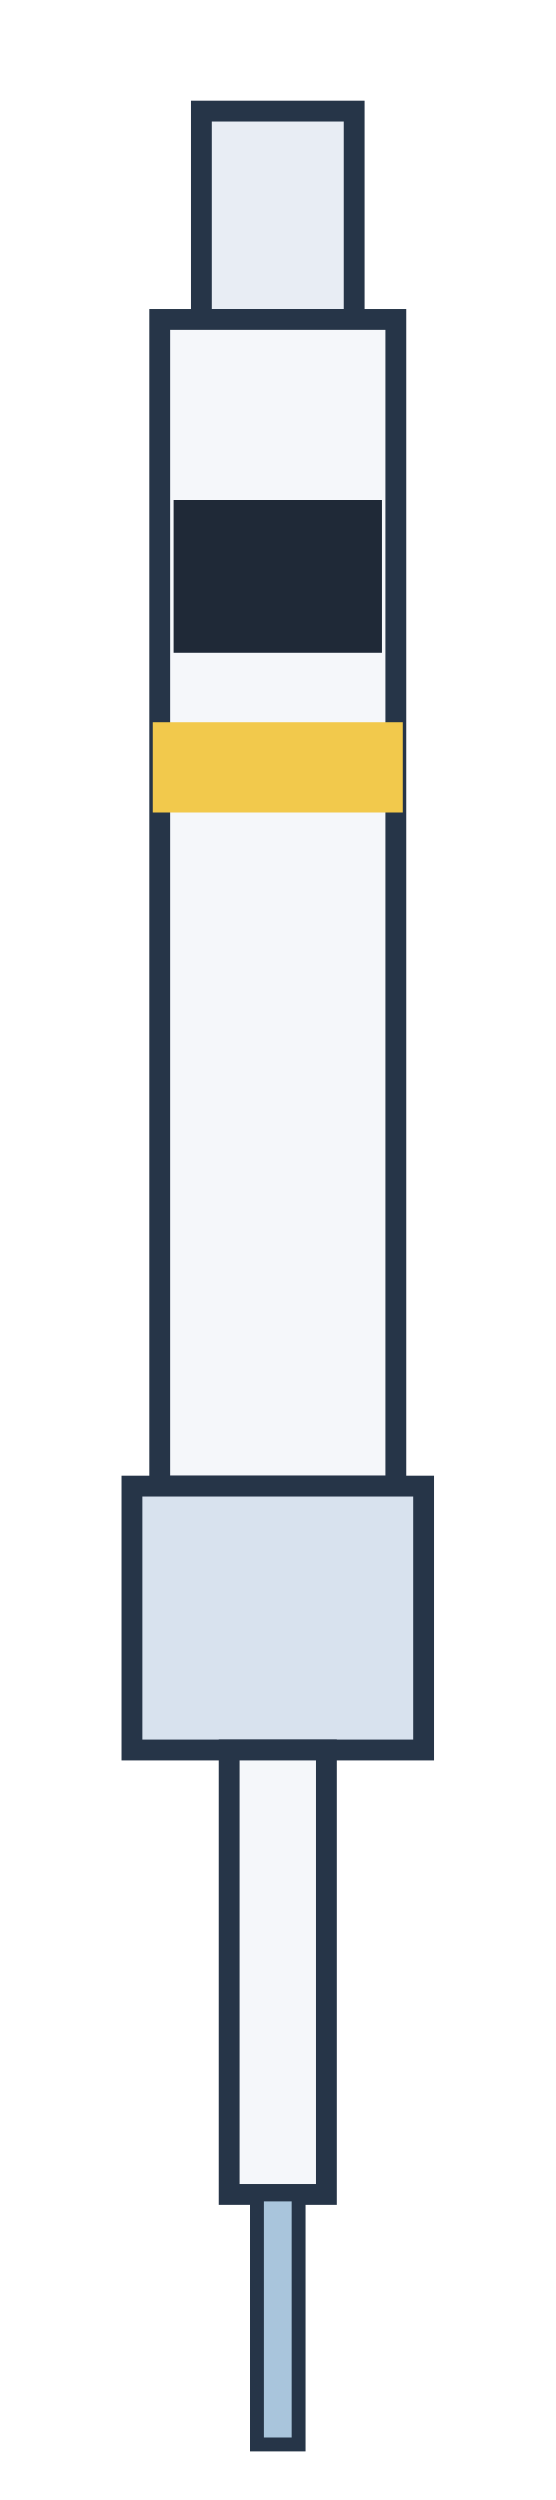
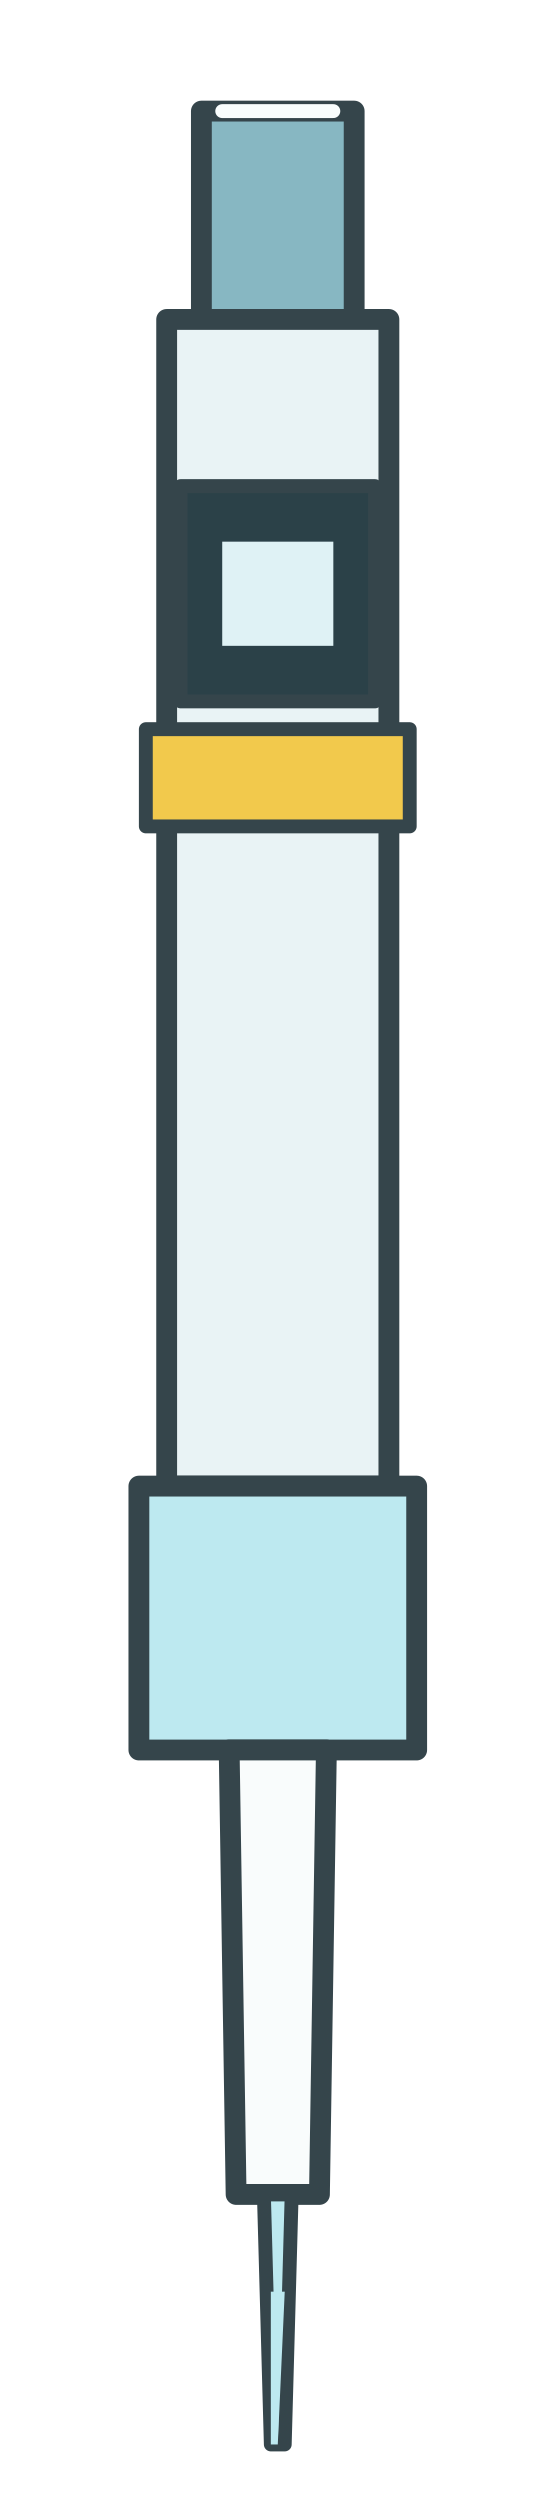
<svg xmlns="http://www.w3.org/2000/svg" viewBox="0 0 80 360">
-   <path d="M29 16h22v30H29z" fill="#e8edf4" stroke="#263548" stroke-width="3" />
-   <path d="M23 46h34v168H23z" fill="#f5f7fa" stroke="#263548" stroke-width="3" />
-   <path d="M19 214h42v38H19z" fill="#d8e2ee" stroke="#263548" stroke-width="3" />
-   <path d="M25 72h30v22H25z" fill="#1f2937" />
-   <path d="M22 104h36v13H22z" fill="#f2c94c" />
-   <path d="M33 252h14v64H33z" fill="#f5f7fa" stroke="#263548" stroke-width="3" />
-   <path d="M37 316h6v36h-6z" fill="#a9c5dc" stroke="#263548" stroke-width="2" />
+   <g id="pipette" stroke="#35454b" stroke-linejoin="round">
+     <path d="M29 16h22v30H29z" fill="#87b7c2" stroke-width="3" />
+     <path d="M32 16h16" fill="none" stroke="#f9fdfd" stroke-width="2" stroke-linecap="round" />
+     <path d="M24 46h32v168H24z" fill="#e9f3f5" stroke-width="3" />
+     <path d="M26 70h28v31H26z" fill="#2b4148" stroke-width="2" />
+     <path d="M32 78h16v15H32z" fill="#dff2f5" stroke="none" />
+     <path d="M21 105h38v14H21z" fill="#f2c94c" stroke-width="2" />
+     <path d="M20 214h40v38H20z" fill="#bde9f0" stroke-width="3" />
+     <path d="M33 252h14l-1 64H34z" fill="#f9fcfc" stroke-width="3" />
+     <path d="M38 316h4l-1 36h-2z" fill="#bde9f0" stroke-width="2" />
+   </g>
+   <path id="liquid" d="M39 330h2l-1 22h-1z" fill="#bde9f0" />
</svg>
